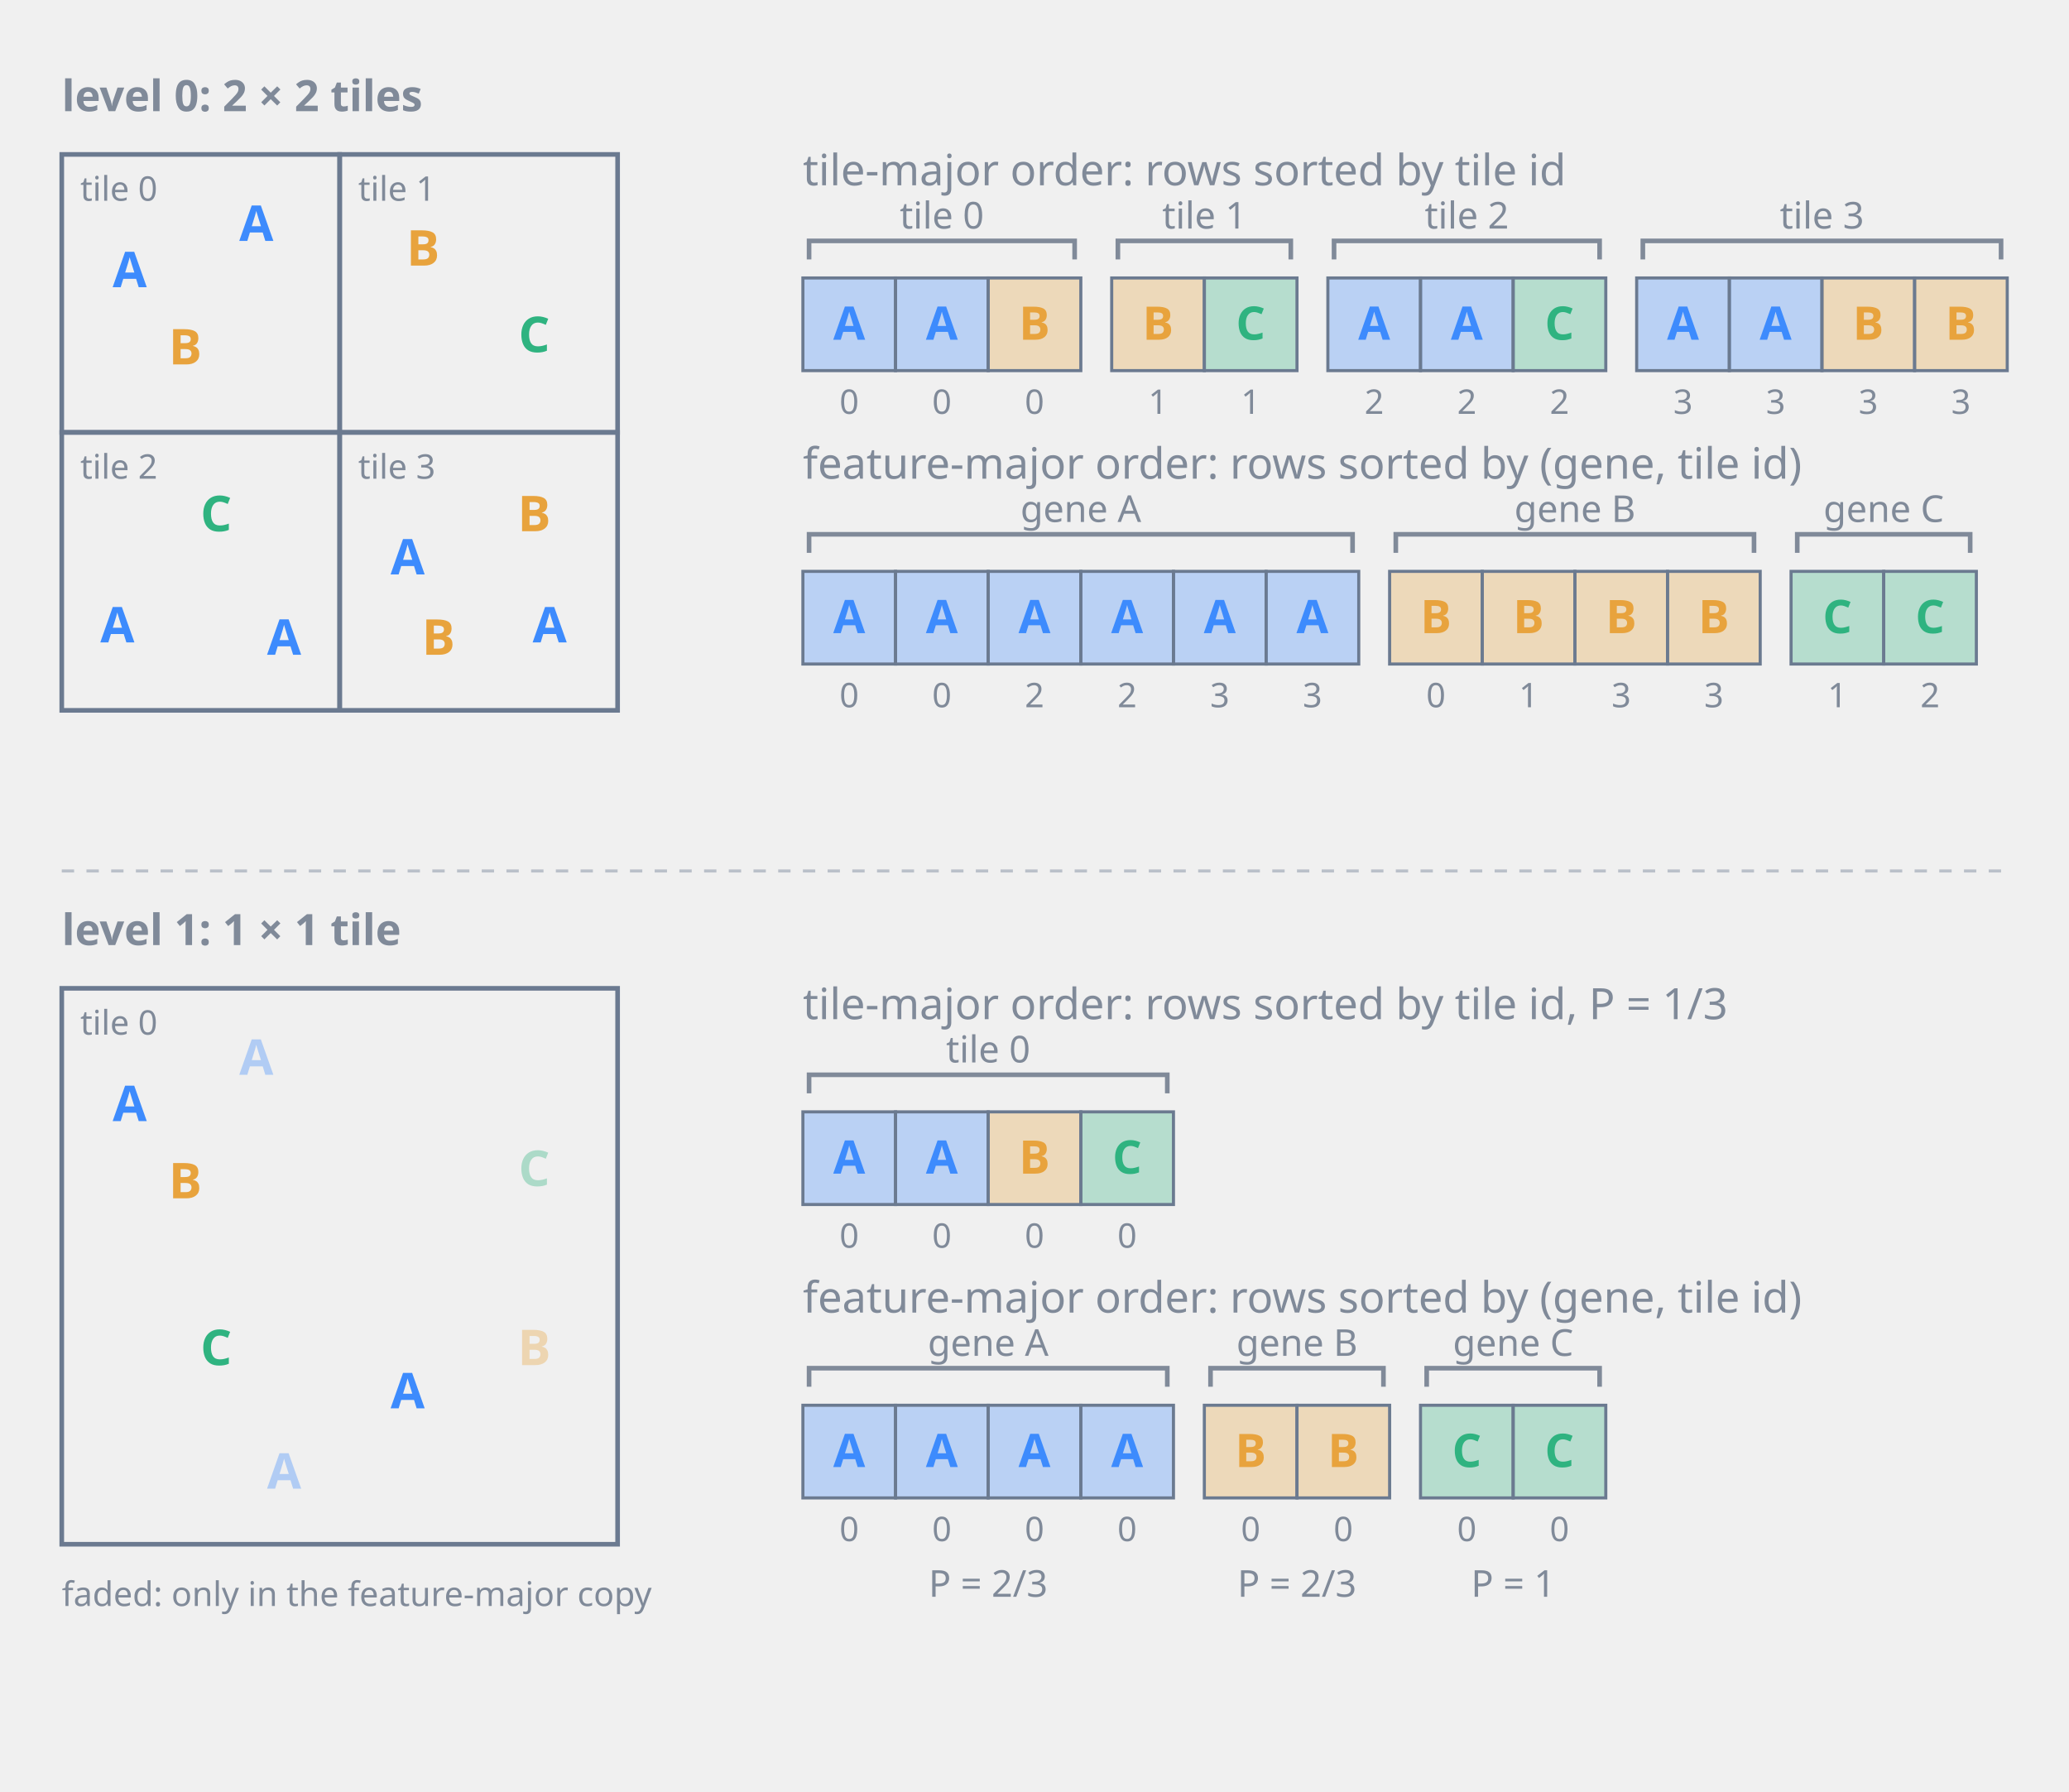
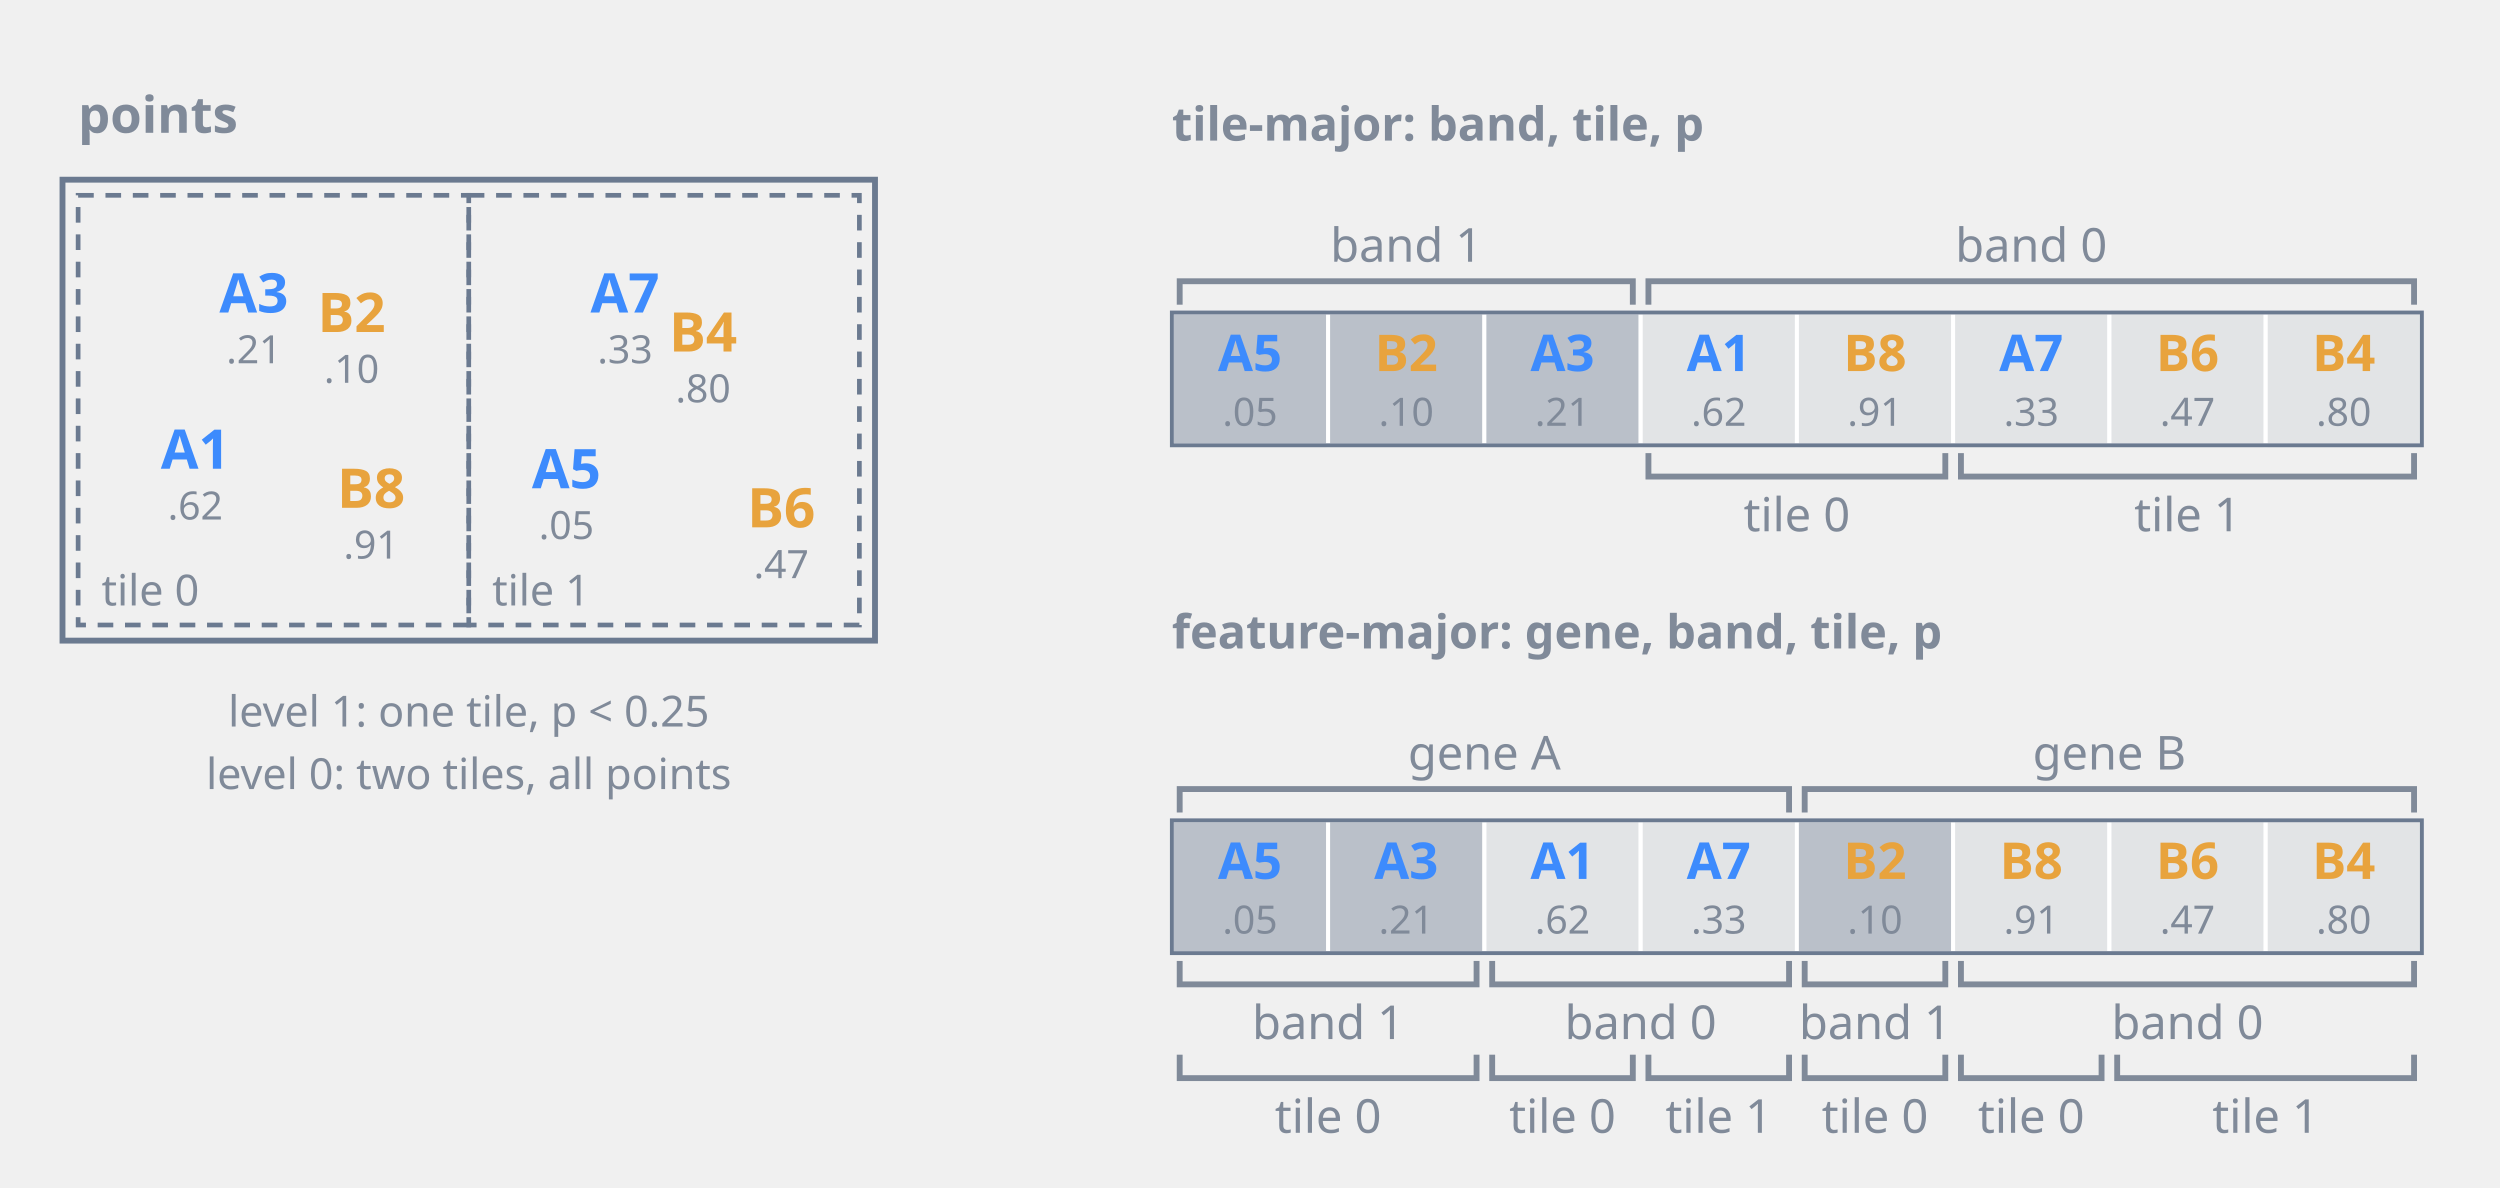
- <svg xmlns="http://www.w3.org/2000/svg" viewBox="0 0 670 580" width="670" height="580" font-family="system-ui, sans-serif" font-size="14" role="img" aria-label="Points of three genes at two levels, each stored in tile-major order and in feature-major order">
-   <text x="20" y="36" fill="#808a99" font-weight="600">level 0: 2 × 2 tiles</text>
-   <rect x="20.0" y="50.0" width="90.0" height="90.0" fill="none" stroke="#6b7a90" stroke-width="1.5" />
-   <text x="26.0" y="65.0" fill="#808a99" font-size="11">tile 0</text>
-   <rect x="110.0" y="50.0" width="90.0" height="90.0" fill="none" stroke="#6b7a90" stroke-width="1.5" />
-   <text x="116.0" y="65.0" fill="#808a99" font-size="11">tile 1</text>
-   <rect x="20.0" y="140.0" width="90.0" height="90.0" fill="none" stroke="#6b7a90" stroke-width="1.5" />
-   <text x="26.0" y="155.0" fill="#808a99" font-size="11">tile 2</text>
-   <rect x="110.0" y="140.0" width="90.0" height="90.0" fill="none" stroke="#6b7a90" stroke-width="1.5" />
-   <text x="116.0" y="155.0" fill="#808a99" font-size="11">tile 3</text>
-   <text x="42" y="93" fill="#3d8bfd" font-size="16" font-weight="700" text-anchor="middle">A</text>
-   <text x="83" y="78" fill="#3d8bfd" font-size="16" font-weight="700" text-anchor="middle">A</text>
-   <text x="60" y="118" fill="#e8a33d" font-size="16" font-weight="700" text-anchor="middle">B</text>
-   <text x="137" y="86" fill="#e8a33d" font-size="16" font-weight="700" text-anchor="middle">B</text>
-   <text x="173" y="114" fill="#2fb380" font-size="16" font-weight="700" text-anchor="middle">C</text>
-   <text x="38" y="208" fill="#3d8bfd" font-size="16" font-weight="700" text-anchor="middle">A</text>
-   <text x="70" y="172" fill="#2fb380" font-size="16" font-weight="700" text-anchor="middle">C</text>
-   <text x="92" y="212" fill="#3d8bfd" font-size="16" font-weight="700" text-anchor="middle">A</text>
-   <text x="132" y="186" fill="#3d8bfd" font-size="16" font-weight="700" text-anchor="middle">A</text>
-   <text x="173" y="172" fill="#e8a33d" font-size="16" font-weight="700" text-anchor="middle">B</text>
-   <text x="142" y="212" fill="#e8a33d" font-size="16" font-weight="700" text-anchor="middle">B</text>
-   <text x="178" y="208" fill="#3d8bfd" font-size="16" font-weight="700" text-anchor="middle">A</text>
-   <text x="260" y="60" fill="#808a99">tile-major order: rows sorted by tile id</text>
-   <rect x="260" y="90" width="30" height="30" fill="#3d8bfd" fill-opacity="0.3" stroke="#6b7a90" stroke-width="1" />
-   <text x="275.0" y="110.0" fill="#3d8bfd" font-size="15" font-weight="700" text-anchor="middle">A</text>
-   <text x="275.0" y="134" fill="#808a99" font-size="11" text-anchor="middle">0</text>
-   <rect x="290" y="90" width="30" height="30" fill="#3d8bfd" fill-opacity="0.3" stroke="#6b7a90" stroke-width="1" />
-   <text x="305.0" y="110.0" fill="#3d8bfd" font-size="15" font-weight="700" text-anchor="middle">A</text>
-   <text x="305.0" y="134" fill="#808a99" font-size="11" text-anchor="middle">0</text>
-   <rect x="320" y="90" width="30" height="30" fill="#e8a33d" fill-opacity="0.3" stroke="#6b7a90" stroke-width="1" />
-   <text x="335.0" y="110.0" fill="#e8a33d" font-size="15" font-weight="700" text-anchor="middle">B</text>
-   <text x="335.0" y="134" fill="#808a99" font-size="11" text-anchor="middle">0</text>
-   <path d="M262,84 v-6 H348 v6" fill="none" stroke="#808a99" stroke-width="1.5" />
-   <text x="305.0" y="74" fill="#808a99" font-size="12" text-anchor="middle">tile 0</text>
-   <rect x="360" y="90" width="30" height="30" fill="#e8a33d" fill-opacity="0.3" stroke="#6b7a90" stroke-width="1" />
-   <text x="375.0" y="110.0" fill="#e8a33d" font-size="15" font-weight="700" text-anchor="middle">B</text>
-   <text x="375.0" y="134" fill="#808a99" font-size="11" text-anchor="middle">1</text>
-   <rect x="390" y="90" width="30" height="30" fill="#2fb380" fill-opacity="0.3" stroke="#6b7a90" stroke-width="1" />
-   <text x="405.0" y="110.0" fill="#2fb380" font-size="15" font-weight="700" text-anchor="middle">C</text>
-   <text x="405.0" y="134" fill="#808a99" font-size="11" text-anchor="middle">1</text>
-   <path d="M362,84 v-6 H418 v6" fill="none" stroke="#808a99" stroke-width="1.5" />
-   <text x="390.0" y="74" fill="#808a99" font-size="12" text-anchor="middle">tile 1</text>
-   <rect x="430" y="90" width="30" height="30" fill="#3d8bfd" fill-opacity="0.3" stroke="#6b7a90" stroke-width="1" />
-   <text x="445.0" y="110.0" fill="#3d8bfd" font-size="15" font-weight="700" text-anchor="middle">A</text>
-   <text x="445.0" y="134" fill="#808a99" font-size="11" text-anchor="middle">2</text>
-   <rect x="460" y="90" width="30" height="30" fill="#3d8bfd" fill-opacity="0.3" stroke="#6b7a90" stroke-width="1" />
-   <text x="475.0" y="110.0" fill="#3d8bfd" font-size="15" font-weight="700" text-anchor="middle">A</text>
-   <text x="475.0" y="134" fill="#808a99" font-size="11" text-anchor="middle">2</text>
-   <rect x="490" y="90" width="30" height="30" fill="#2fb380" fill-opacity="0.3" stroke="#6b7a90" stroke-width="1" />
-   <text x="505.0" y="110.0" fill="#2fb380" font-size="15" font-weight="700" text-anchor="middle">C</text>
-   <text x="505.0" y="134" fill="#808a99" font-size="11" text-anchor="middle">2</text>
-   <path d="M432,84 v-6 H518 v6" fill="none" stroke="#808a99" stroke-width="1.5" />
-   <text x="475.0" y="74" fill="#808a99" font-size="12" text-anchor="middle">tile 2</text>
-   <rect x="530" y="90" width="30" height="30" fill="#3d8bfd" fill-opacity="0.3" stroke="#6b7a90" stroke-width="1" />
-   <text x="545.0" y="110.0" fill="#3d8bfd" font-size="15" font-weight="700" text-anchor="middle">A</text>
-   <text x="545.0" y="134" fill="#808a99" font-size="11" text-anchor="middle">3</text>
-   <rect x="560" y="90" width="30" height="30" fill="#3d8bfd" fill-opacity="0.3" stroke="#6b7a90" stroke-width="1" />
-   <text x="575.0" y="110.0" fill="#3d8bfd" font-size="15" font-weight="700" text-anchor="middle">A</text>
-   <text x="575.0" y="134" fill="#808a99" font-size="11" text-anchor="middle">3</text>
-   <rect x="590" y="90" width="30" height="30" fill="#e8a33d" fill-opacity="0.3" stroke="#6b7a90" stroke-width="1" />
-   <text x="605.0" y="110.0" fill="#e8a33d" font-size="15" font-weight="700" text-anchor="middle">B</text>
-   <text x="605.0" y="134" fill="#808a99" font-size="11" text-anchor="middle">3</text>
-   <rect x="620" y="90" width="30" height="30" fill="#e8a33d" fill-opacity="0.3" stroke="#6b7a90" stroke-width="1" />
-   <text x="635.0" y="110.0" fill="#e8a33d" font-size="15" font-weight="700" text-anchor="middle">B</text>
-   <text x="635.0" y="134" fill="#808a99" font-size="11" text-anchor="middle">3</text>
-   <path d="M532,84 v-6 H648 v6" fill="none" stroke="#808a99" stroke-width="1.5" />
-   <text x="590.0" y="74" fill="#808a99" font-size="12" text-anchor="middle">tile 3</text>
-   <text x="260" y="155" fill="#808a99">feature-major order: rows sorted by (gene, tile id)</text>
-   <rect x="260" y="185" width="30" height="30" fill="#3d8bfd" fill-opacity="0.3" stroke="#6b7a90" stroke-width="1" />
-   <text x="275.0" y="205.0" fill="#3d8bfd" font-size="15" font-weight="700" text-anchor="middle">A</text>
-   <text x="275.0" y="229" fill="#808a99" font-size="11" text-anchor="middle">0</text>
-   <rect x="290" y="185" width="30" height="30" fill="#3d8bfd" fill-opacity="0.3" stroke="#6b7a90" stroke-width="1" />
-   <text x="305.0" y="205.0" fill="#3d8bfd" font-size="15" font-weight="700" text-anchor="middle">A</text>
-   <text x="305.0" y="229" fill="#808a99" font-size="11" text-anchor="middle">0</text>
-   <rect x="320" y="185" width="30" height="30" fill="#3d8bfd" fill-opacity="0.3" stroke="#6b7a90" stroke-width="1" />
-   <text x="335.0" y="205.0" fill="#3d8bfd" font-size="15" font-weight="700" text-anchor="middle">A</text>
-   <text x="335.0" y="229" fill="#808a99" font-size="11" text-anchor="middle">2</text>
-   <rect x="350" y="185" width="30" height="30" fill="#3d8bfd" fill-opacity="0.3" stroke="#6b7a90" stroke-width="1" />
-   <text x="365.0" y="205.0" fill="#3d8bfd" font-size="15" font-weight="700" text-anchor="middle">A</text>
-   <text x="365.0" y="229" fill="#808a99" font-size="11" text-anchor="middle">2</text>
-   <rect x="380" y="185" width="30" height="30" fill="#3d8bfd" fill-opacity="0.3" stroke="#6b7a90" stroke-width="1" />
-   <text x="395.0" y="205.0" fill="#3d8bfd" font-size="15" font-weight="700" text-anchor="middle">A</text>
-   <text x="395.0" y="229" fill="#808a99" font-size="11" text-anchor="middle">3</text>
-   <rect x="410" y="185" width="30" height="30" fill="#3d8bfd" fill-opacity="0.3" stroke="#6b7a90" stroke-width="1" />
-   <text x="425.0" y="205.0" fill="#3d8bfd" font-size="15" font-weight="700" text-anchor="middle">A</text>
-   <text x="425.0" y="229" fill="#808a99" font-size="11" text-anchor="middle">3</text>
-   <path d="M262,179 v-6 H438 v6" fill="none" stroke="#808a99" stroke-width="1.5" />
-   <text x="350.0" y="169" fill="#808a99" font-size="12" text-anchor="middle">gene A</text>
-   <rect x="450" y="185" width="30" height="30" fill="#e8a33d" fill-opacity="0.3" stroke="#6b7a90" stroke-width="1" />
-   <text x="465.0" y="205.0" fill="#e8a33d" font-size="15" font-weight="700" text-anchor="middle">B</text>
-   <text x="465.0" y="229" fill="#808a99" font-size="11" text-anchor="middle">0</text>
-   <rect x="480" y="185" width="30" height="30" fill="#e8a33d" fill-opacity="0.3" stroke="#6b7a90" stroke-width="1" />
-   <text x="495.0" y="205.0" fill="#e8a33d" font-size="15" font-weight="700" text-anchor="middle">B</text>
-   <text x="495.0" y="229" fill="#808a99" font-size="11" text-anchor="middle">1</text>
-   <rect x="510" y="185" width="30" height="30" fill="#e8a33d" fill-opacity="0.3" stroke="#6b7a90" stroke-width="1" />
-   <text x="525.0" y="205.0" fill="#e8a33d" font-size="15" font-weight="700" text-anchor="middle">B</text>
-   <text x="525.0" y="229" fill="#808a99" font-size="11" text-anchor="middle">3</text>
-   <rect x="540" y="185" width="30" height="30" fill="#e8a33d" fill-opacity="0.3" stroke="#6b7a90" stroke-width="1" />
-   <text x="555.0" y="205.0" fill="#e8a33d" font-size="15" font-weight="700" text-anchor="middle">B</text>
-   <text x="555.0" y="229" fill="#808a99" font-size="11" text-anchor="middle">3</text>
-   <path d="M452,179 v-6 H568 v6" fill="none" stroke="#808a99" stroke-width="1.5" />
-   <text x="510.0" y="169" fill="#808a99" font-size="12" text-anchor="middle">gene B</text>
-   <rect x="580" y="185" width="30" height="30" fill="#2fb380" fill-opacity="0.3" stroke="#6b7a90" stroke-width="1" />
-   <text x="595.0" y="205.0" fill="#2fb380" font-size="15" font-weight="700" text-anchor="middle">C</text>
-   <text x="595.0" y="229" fill="#808a99" font-size="11" text-anchor="middle">1</text>
-   <rect x="610" y="185" width="30" height="30" fill="#2fb380" fill-opacity="0.3" stroke="#6b7a90" stroke-width="1" />
-   <text x="625.0" y="205.0" fill="#2fb380" font-size="15" font-weight="700" text-anchor="middle">C</text>
-   <text x="625.0" y="229" fill="#808a99" font-size="11" text-anchor="middle">2</text>
-   <path d="M582,179 v-6 H638 v6" fill="none" stroke="#808a99" stroke-width="1.5" />
-   <text x="610.0" y="169" fill="#808a99" font-size="12" text-anchor="middle">gene C</text>
-   <text x="20" y="306" fill="#808a99" font-weight="600">level 1: 1 × 1 tile</text>
-   <rect x="20.0" y="320.0" width="180.0" height="180.0" fill="none" stroke="#6b7a90" stroke-width="1.5" />
-   <text x="26.0" y="335.0" fill="#808a99" font-size="11">tile 0</text>
-   <text x="42" y="363" fill="#3d8bfd" font-size="16" font-weight="700" text-anchor="middle">A</text>
-   <text x="83" y="348" fill="#3d8bfd" font-size="16" font-weight="700" text-anchor="middle" fill-opacity="0.35">A</text>
-   <text x="60" y="388" fill="#e8a33d" font-size="16" font-weight="700" text-anchor="middle">B</text>
-   <text x="173" y="384" fill="#2fb380" font-size="16" font-weight="700" text-anchor="middle" fill-opacity="0.35">C</text>
-   <text x="70" y="442" fill="#2fb380" font-size="16" font-weight="700" text-anchor="middle">C</text>
-   <text x="92" y="482" fill="#3d8bfd" font-size="16" font-weight="700" text-anchor="middle" fill-opacity="0.35">A</text>
-   <text x="132" y="456" fill="#3d8bfd" font-size="16" font-weight="700" text-anchor="middle">A</text>
-   <text x="173" y="442" fill="#e8a33d" font-size="16" font-weight="700" text-anchor="middle" fill-opacity="0.35">B</text>
-   <text x="20" y="520" fill="#808a99" font-size="11">faded: only in the feature-major copy</text>
-   <text x="260" y="330" fill="#808a99">tile-major order: rows sorted by tile id, P = 1/3</text>
-   <rect x="260" y="360" width="30" height="30" fill="#3d8bfd" fill-opacity="0.3" stroke="#6b7a90" stroke-width="1" />
-   <text x="275.0" y="380.0" fill="#3d8bfd" font-size="15" font-weight="700" text-anchor="middle">A</text>
-   <text x="275.0" y="404" fill="#808a99" font-size="11" text-anchor="middle">0</text>
-   <rect x="290" y="360" width="30" height="30" fill="#3d8bfd" fill-opacity="0.3" stroke="#6b7a90" stroke-width="1" />
-   <text x="305.0" y="380.0" fill="#3d8bfd" font-size="15" font-weight="700" text-anchor="middle">A</text>
-   <text x="305.0" y="404" fill="#808a99" font-size="11" text-anchor="middle">0</text>
-   <rect x="320" y="360" width="30" height="30" fill="#e8a33d" fill-opacity="0.3" stroke="#6b7a90" stroke-width="1" />
-   <text x="335.0" y="380.0" fill="#e8a33d" font-size="15" font-weight="700" text-anchor="middle">B</text>
-   <text x="335.0" y="404" fill="#808a99" font-size="11" text-anchor="middle">0</text>
-   <rect x="350" y="360" width="30" height="30" fill="#2fb380" fill-opacity="0.3" stroke="#6b7a90" stroke-width="1" />
-   <text x="365.0" y="380.0" fill="#2fb380" font-size="15" font-weight="700" text-anchor="middle">C</text>
-   <text x="365.0" y="404" fill="#808a99" font-size="11" text-anchor="middle">0</text>
-   <path d="M262,354 v-6 H378 v6" fill="none" stroke="#808a99" stroke-width="1.5" />
-   <text x="320.0" y="344" fill="#808a99" font-size="12" text-anchor="middle">tile 0</text>
-   <text x="260" y="425" fill="#808a99">feature-major order: rows sorted by (gene, tile id)</text>
-   <rect x="260" y="455" width="30" height="30" fill="#3d8bfd" fill-opacity="0.3" stroke="#6b7a90" stroke-width="1" />
-   <text x="275.0" y="475.0" fill="#3d8bfd" font-size="15" font-weight="700" text-anchor="middle">A</text>
-   <text x="275.0" y="499" fill="#808a99" font-size="11" text-anchor="middle">0</text>
-   <rect x="290" y="455" width="30" height="30" fill="#3d8bfd" fill-opacity="0.3" stroke="#6b7a90" stroke-width="1" />
-   <text x="305.0" y="475.0" fill="#3d8bfd" font-size="15" font-weight="700" text-anchor="middle">A</text>
-   <text x="305.0" y="499" fill="#808a99" font-size="11" text-anchor="middle">0</text>
-   <rect x="320" y="455" width="30" height="30" fill="#3d8bfd" fill-opacity="0.3" stroke="#6b7a90" stroke-width="1" />
-   <text x="335.0" y="475.0" fill="#3d8bfd" font-size="15" font-weight="700" text-anchor="middle">A</text>
-   <text x="335.0" y="499" fill="#808a99" font-size="11" text-anchor="middle">0</text>
-   <rect x="350" y="455" width="30" height="30" fill="#3d8bfd" fill-opacity="0.3" stroke="#6b7a90" stroke-width="1" />
-   <text x="365.0" y="475.0" fill="#3d8bfd" font-size="15" font-weight="700" text-anchor="middle">A</text>
-   <text x="365.0" y="499" fill="#808a99" font-size="11" text-anchor="middle">0</text>
-   <path d="M262,449 v-6 H378 v6" fill="none" stroke="#808a99" stroke-width="1.5" />
-   <text x="320.0" y="439" fill="#808a99" font-size="12" text-anchor="middle">gene A</text>
-   <text x="320.0" y="517" fill="#808a99" font-size="12" text-anchor="middle">P = 2/3</text>
-   <rect x="390" y="455" width="30" height="30" fill="#e8a33d" fill-opacity="0.3" stroke="#6b7a90" stroke-width="1" />
-   <text x="405.0" y="475.0" fill="#e8a33d" font-size="15" font-weight="700" text-anchor="middle">B</text>
-   <text x="405.0" y="499" fill="#808a99" font-size="11" text-anchor="middle">0</text>
-   <rect x="420" y="455" width="30" height="30" fill="#e8a33d" fill-opacity="0.3" stroke="#6b7a90" stroke-width="1" />
-   <text x="435.0" y="475.0" fill="#e8a33d" font-size="15" font-weight="700" text-anchor="middle">B</text>
-   <text x="435.0" y="499" fill="#808a99" font-size="11" text-anchor="middle">0</text>
-   <path d="M392,449 v-6 H448 v6" fill="none" stroke="#808a99" stroke-width="1.5" />
-   <text x="420.0" y="439" fill="#808a99" font-size="12" text-anchor="middle">gene B</text>
-   <text x="420.0" y="517" fill="#808a99" font-size="12" text-anchor="middle">P = 2/3</text>
-   <rect x="460" y="455" width="30" height="30" fill="#2fb380" fill-opacity="0.3" stroke="#6b7a90" stroke-width="1" />
-   <text x="475.0" y="475.0" fill="#2fb380" font-size="15" font-weight="700" text-anchor="middle">C</text>
-   <text x="475.0" y="499" fill="#808a99" font-size="11" text-anchor="middle">0</text>
-   <rect x="490" y="455" width="30" height="30" fill="#2fb380" fill-opacity="0.3" stroke="#6b7a90" stroke-width="1" />
-   <text x="505.0" y="475.0" fill="#2fb380" font-size="15" font-weight="700" text-anchor="middle">C</text>
-   <text x="505.0" y="499" fill="#808a99" font-size="11" text-anchor="middle">0</text>
-   <path d="M462,449 v-6 H518 v6" fill="none" stroke="#808a99" stroke-width="1.5" />
-   <text x="490.0" y="439" fill="#808a99" font-size="12" text-anchor="middle">gene C</text>
-   <text x="490.0" y="517" fill="#808a99" font-size="12" text-anchor="middle">P = 1</text>
-   <line x1="20" y1="282" x2="650" y2="282" stroke="#6b7a90" stroke-opacity="0.4" stroke-dasharray="4 4" />
+ <svg xmlns="http://www.w3.org/2000/svg" viewBox="0 0 640 304" width="640" height="304" font-family="system-ui, sans-serif" font-size="14" role="img" aria-label="Eight points of genes A and B at two levels, stored once in a tile-major table and once in a feature-major table, as bands">
+   <text x="20.0" y="34.0" fill="#808a99" font-size="13" font-weight="600" text-anchor="start">points</text>
+   <rect x="20" y="50" width="100" height="110" fill="none" stroke="#6b7a90" stroke-width="1.2" stroke-dasharray="4 3" />
+   <text x="26.0" y="155.0" fill="#808a99" font-size="11" text-anchor="start">tile 0</text>
+   <rect x="120" y="50" width="100" height="110" fill="none" stroke="#6b7a90" stroke-width="1.2" stroke-dasharray="4 3" />
+   <text x="126.0" y="155.0" fill="#808a99" font-size="11" text-anchor="start">tile 1</text>
+   <rect x="16" y="46" width="208" height="118" fill="none" stroke="#6b7a90" stroke-width="1.5" />
+   <text x="50.0" y="120.0" fill="#3d8bfd" font-size="14" font-weight="700" text-anchor="middle">A1</text>
+   <text x="50.0" y="133.0" fill="#808a99" font-size="10" text-anchor="middle">.62</text>
+   <text x="90.0" y="85.0" fill="#e8a33d" font-size="14" font-weight="700" text-anchor="middle">B2</text>
+   <text x="90.0" y="98.0" fill="#808a99" font-size="10" text-anchor="middle">.10</text>
+   <text x="65.0" y="80.0" fill="#3d8bfd" font-size="14" font-weight="700" text-anchor="middle">A3</text>
+   <text x="65.0" y="93.0" fill="#808a99" font-size="10" text-anchor="middle">.21</text>
+   <text x="180.0" y="90.0" fill="#e8a33d" font-size="14" font-weight="700" text-anchor="middle">B4</text>
+   <text x="180.0" y="103.0" fill="#808a99" font-size="10" text-anchor="middle">.80</text>
+   <text x="145.0" y="125.0" fill="#3d8bfd" font-size="14" font-weight="700" text-anchor="middle">A5</text>
+   <text x="145.0" y="138.0" fill="#808a99" font-size="10" text-anchor="middle">.05</text>
+   <text x="200.0" y="135.0" fill="#e8a33d" font-size="14" font-weight="700" text-anchor="middle">B6</text>
+   <text x="200.0" y="148.0" fill="#808a99" font-size="10" text-anchor="middle">.47</text>
+   <text x="160.0" y="80.0" fill="#3d8bfd" font-size="14" font-weight="700" text-anchor="middle">A7</text>
+   <text x="160.0" y="93.0" fill="#808a99" font-size="10" text-anchor="middle">.33</text>
+   <text x="95.0" y="130.0" fill="#e8a33d" font-size="14" font-weight="700" text-anchor="middle">B8</text>
+   <text x="95.0" y="143.0" fill="#808a99" font-size="10" text-anchor="middle">.91</text>
+   <text x="120.0" y="186.0" fill="#808a99" font-size="11" text-anchor="middle">level 1: one tile, p &lt; 0.25</text>
+   <text x="120.0" y="202.0" fill="#808a99" font-size="11" text-anchor="middle">level 0: two tiles, all points</text>
+   <text x="300.0" y="36.0" fill="#808a99" font-size="12" font-weight="600" text-anchor="start">tile-major: band, tile, p</text>
+   <rect x="300" y="80" width="40" height="34" fill="#6b7a90" fill-opacity="0.4" stroke="#ffffff" stroke-width="1" />
+   <text x="320.0" y="95.0" fill="#3d8bfd" font-size="13" font-weight="700" text-anchor="middle">A5</text>
+   <text x="320.0" y="109.0" fill="#808a99" font-size="10" text-anchor="middle">.05</text>
+   <rect x="340" y="80" width="40" height="34" fill="#6b7a90" fill-opacity="0.4" stroke="#ffffff" stroke-width="1" />
+   <text x="360.0" y="95.0" fill="#e8a33d" font-size="13" font-weight="700" text-anchor="middle">B2</text>
+   <text x="360.0" y="109.0" fill="#808a99" font-size="10" text-anchor="middle">.10</text>
+   <rect x="380" y="80" width="40" height="34" fill="#6b7a90" fill-opacity="0.4" stroke="#ffffff" stroke-width="1" />
+   <text x="400.0" y="95.0" fill="#3d8bfd" font-size="13" font-weight="700" text-anchor="middle">A3</text>
+   <text x="400.0" y="109.0" fill="#808a99" font-size="10" text-anchor="middle">.21</text>
+   <rect x="420" y="80" width="40" height="34" fill="#6b7a90" fill-opacity="0.1" stroke="#ffffff" stroke-width="1" />
+   <text x="440.0" y="95.0" fill="#3d8bfd" font-size="13" font-weight="700" text-anchor="middle">A1</text>
+   <text x="440.0" y="109.0" fill="#808a99" font-size="10" text-anchor="middle">.62</text>
+   <rect x="460" y="80" width="40" height="34" fill="#6b7a90" fill-opacity="0.1" stroke="#ffffff" stroke-width="1" />
+   <text x="480.0" y="95.0" fill="#e8a33d" font-size="13" font-weight="700" text-anchor="middle">B8</text>
+   <text x="480.0" y="109.0" fill="#808a99" font-size="10" text-anchor="middle">.91</text>
+   <rect x="500" y="80" width="40" height="34" fill="#6b7a90" fill-opacity="0.1" stroke="#ffffff" stroke-width="1" />
+   <text x="520.0" y="95.0" fill="#3d8bfd" font-size="13" font-weight="700" text-anchor="middle">A7</text>
+   <text x="520.0" y="109.0" fill="#808a99" font-size="10" text-anchor="middle">.33</text>
+   <rect x="540" y="80" width="40" height="34" fill="#6b7a90" fill-opacity="0.1" stroke="#ffffff" stroke-width="1" />
+   <text x="560.0" y="95.0" fill="#e8a33d" font-size="13" font-weight="700" text-anchor="middle">B6</text>
+   <text x="560.0" y="109.0" fill="#808a99" font-size="10" text-anchor="middle">.47</text>
+   <rect x="580" y="80" width="40" height="34" fill="#6b7a90" fill-opacity="0.1" stroke="#ffffff" stroke-width="1" />
+   <text x="600.0" y="95.0" fill="#e8a33d" font-size="13" font-weight="700" text-anchor="middle">B4</text>
+   <text x="600.0" y="109.0" fill="#808a99" font-size="10" text-anchor="middle">.80</text>
+   <rect x="300" y="80" width="320" height="34" fill="none" stroke="#6b7a90" stroke-width="1" />
+   <path d="M302,78 v-6 H418 v6" fill="none" stroke="#808a99" stroke-width="1.5" />
+   <text x="360.0" y="67.0" fill="#808a99" font-size="12" text-anchor="middle">band 1</text>
+   <path d="M422,78 v-6 H618 v6" fill="none" stroke="#808a99" stroke-width="1.5" />
+   <text x="520.0" y="67.0" fill="#808a99" font-size="12" text-anchor="middle">band 0</text>
+   <path d="M422,116 v6 H498 v-6" fill="none" stroke="#808a99" stroke-width="1.5" />
+   <text x="460.0" y="136.0" fill="#808a99" font-size="12" text-anchor="middle">tile 0</text>
+   <path d="M502,116 v6 H618 v-6" fill="none" stroke="#808a99" stroke-width="1.5" />
+   <text x="560.0" y="136.0" fill="#808a99" font-size="12" text-anchor="middle">tile 1</text>
+   <text x="300.0" y="166.0" fill="#808a99" font-size="12" font-weight="600" text-anchor="start">feature-major: gene, band, tile, p</text>
+   <rect x="300" y="210" width="40" height="34" fill="#6b7a90" fill-opacity="0.4" stroke="#ffffff" stroke-width="1" />
+   <text x="320.0" y="225.0" fill="#3d8bfd" font-size="13" font-weight="700" text-anchor="middle">A5</text>
+   <text x="320.0" y="239.0" fill="#808a99" font-size="10" text-anchor="middle">.05</text>
+   <rect x="340" y="210" width="40" height="34" fill="#6b7a90" fill-opacity="0.4" stroke="#ffffff" stroke-width="1" />
+   <text x="360.0" y="225.0" fill="#3d8bfd" font-size="13" font-weight="700" text-anchor="middle">A3</text>
+   <text x="360.0" y="239.0" fill="#808a99" font-size="10" text-anchor="middle">.21</text>
+   <rect x="380" y="210" width="40" height="34" fill="#6b7a90" fill-opacity="0.1" stroke="#ffffff" stroke-width="1" />
+   <text x="400.0" y="225.0" fill="#3d8bfd" font-size="13" font-weight="700" text-anchor="middle">A1</text>
+   <text x="400.0" y="239.0" fill="#808a99" font-size="10" text-anchor="middle">.62</text>
+   <rect x="420" y="210" width="40" height="34" fill="#6b7a90" fill-opacity="0.1" stroke="#ffffff" stroke-width="1" />
+   <text x="440.0" y="225.0" fill="#3d8bfd" font-size="13" font-weight="700" text-anchor="middle">A7</text>
+   <text x="440.0" y="239.0" fill="#808a99" font-size="10" text-anchor="middle">.33</text>
+   <rect x="460" y="210" width="40" height="34" fill="#6b7a90" fill-opacity="0.4" stroke="#ffffff" stroke-width="1" />
+   <text x="480.0" y="225.0" fill="#e8a33d" font-size="13" font-weight="700" text-anchor="middle">B2</text>
+   <text x="480.0" y="239.0" fill="#808a99" font-size="10" text-anchor="middle">.10</text>
+   <rect x="500" y="210" width="40" height="34" fill="#6b7a90" fill-opacity="0.1" stroke="#ffffff" stroke-width="1" />
+   <text x="520.0" y="225.0" fill="#e8a33d" font-size="13" font-weight="700" text-anchor="middle">B8</text>
+   <text x="520.0" y="239.0" fill="#808a99" font-size="10" text-anchor="middle">.91</text>
+   <rect x="540" y="210" width="40" height="34" fill="#6b7a90" fill-opacity="0.1" stroke="#ffffff" stroke-width="1" />
+   <text x="560.0" y="225.0" fill="#e8a33d" font-size="13" font-weight="700" text-anchor="middle">B6</text>
+   <text x="560.0" y="239.0" fill="#808a99" font-size="10" text-anchor="middle">.47</text>
+   <rect x="580" y="210" width="40" height="34" fill="#6b7a90" fill-opacity="0.1" stroke="#ffffff" stroke-width="1" />
+   <text x="600.0" y="225.0" fill="#e8a33d" font-size="13" font-weight="700" text-anchor="middle">B4</text>
+   <text x="600.0" y="239.0" fill="#808a99" font-size="10" text-anchor="middle">.80</text>
+   <rect x="300" y="210" width="320" height="34" fill="none" stroke="#6b7a90" stroke-width="1" />
+   <path d="M302,208 v-6 H458 v6" fill="none" stroke="#808a99" stroke-width="1.5" />
+   <text x="380.0" y="197.0" fill="#808a99" font-size="12" text-anchor="middle">gene A</text>
+   <path d="M302,246 v6 H378 v-6" fill="none" stroke="#808a99" stroke-width="1.5" />
+   <text x="340.0" y="266.0" fill="#808a99" font-size="12" text-anchor="middle">band 1</text>
+   <path d="M302,270 v6 H378 v-6" fill="none" stroke="#808a99" stroke-width="1.5" />
+   <text x="340.0" y="290.0" fill="#808a99" font-size="12" text-anchor="middle">tile 0</text>
+   <path d="M382,246 v6 H458 v-6" fill="none" stroke="#808a99" stroke-width="1.5" />
+   <text x="420.0" y="266.0" fill="#808a99" font-size="12" text-anchor="middle">band 0</text>
+   <path d="M382,270 v6 H418 v-6" fill="none" stroke="#808a99" stroke-width="1.5" />
+   <text x="400.0" y="290.0" fill="#808a99" font-size="12" text-anchor="middle">tile 0</text>
+   <path d="M422,270 v6 H458 v-6" fill="none" stroke="#808a99" stroke-width="1.5" />
+   <text x="440.0" y="290.0" fill="#808a99" font-size="12" text-anchor="middle">tile 1</text>
+   <path d="M462,208 v-6 H618 v6" fill="none" stroke="#808a99" stroke-width="1.5" />
+   <text x="540.0" y="197.0" fill="#808a99" font-size="12" text-anchor="middle">gene B</text>
+   <path d="M462,246 v6 H498 v-6" fill="none" stroke="#808a99" stroke-width="1.5" />
+   <text x="480.0" y="266.0" fill="#808a99" font-size="12" text-anchor="middle">band 1</text>
+   <path d="M462,270 v6 H498 v-6" fill="none" stroke="#808a99" stroke-width="1.5" />
+   <text x="480.0" y="290.0" fill="#808a99" font-size="12" text-anchor="middle">tile 0</text>
+   <path d="M502,246 v6 H618 v-6" fill="none" stroke="#808a99" stroke-width="1.5" />
+   <text x="560.0" y="266.0" fill="#808a99" font-size="12" text-anchor="middle">band 0</text>
+   <path d="M502,270 v6 H538 v-6" fill="none" stroke="#808a99" stroke-width="1.5" />
+   <text x="520.0" y="290.0" fill="#808a99" font-size="12" text-anchor="middle">tile 0</text>
+   <path d="M542,270 v6 H618 v-6" fill="none" stroke="#808a99" stroke-width="1.5" />
+   <text x="580.0" y="290.0" fill="#808a99" font-size="12" text-anchor="middle">tile 1</text>
</svg>
